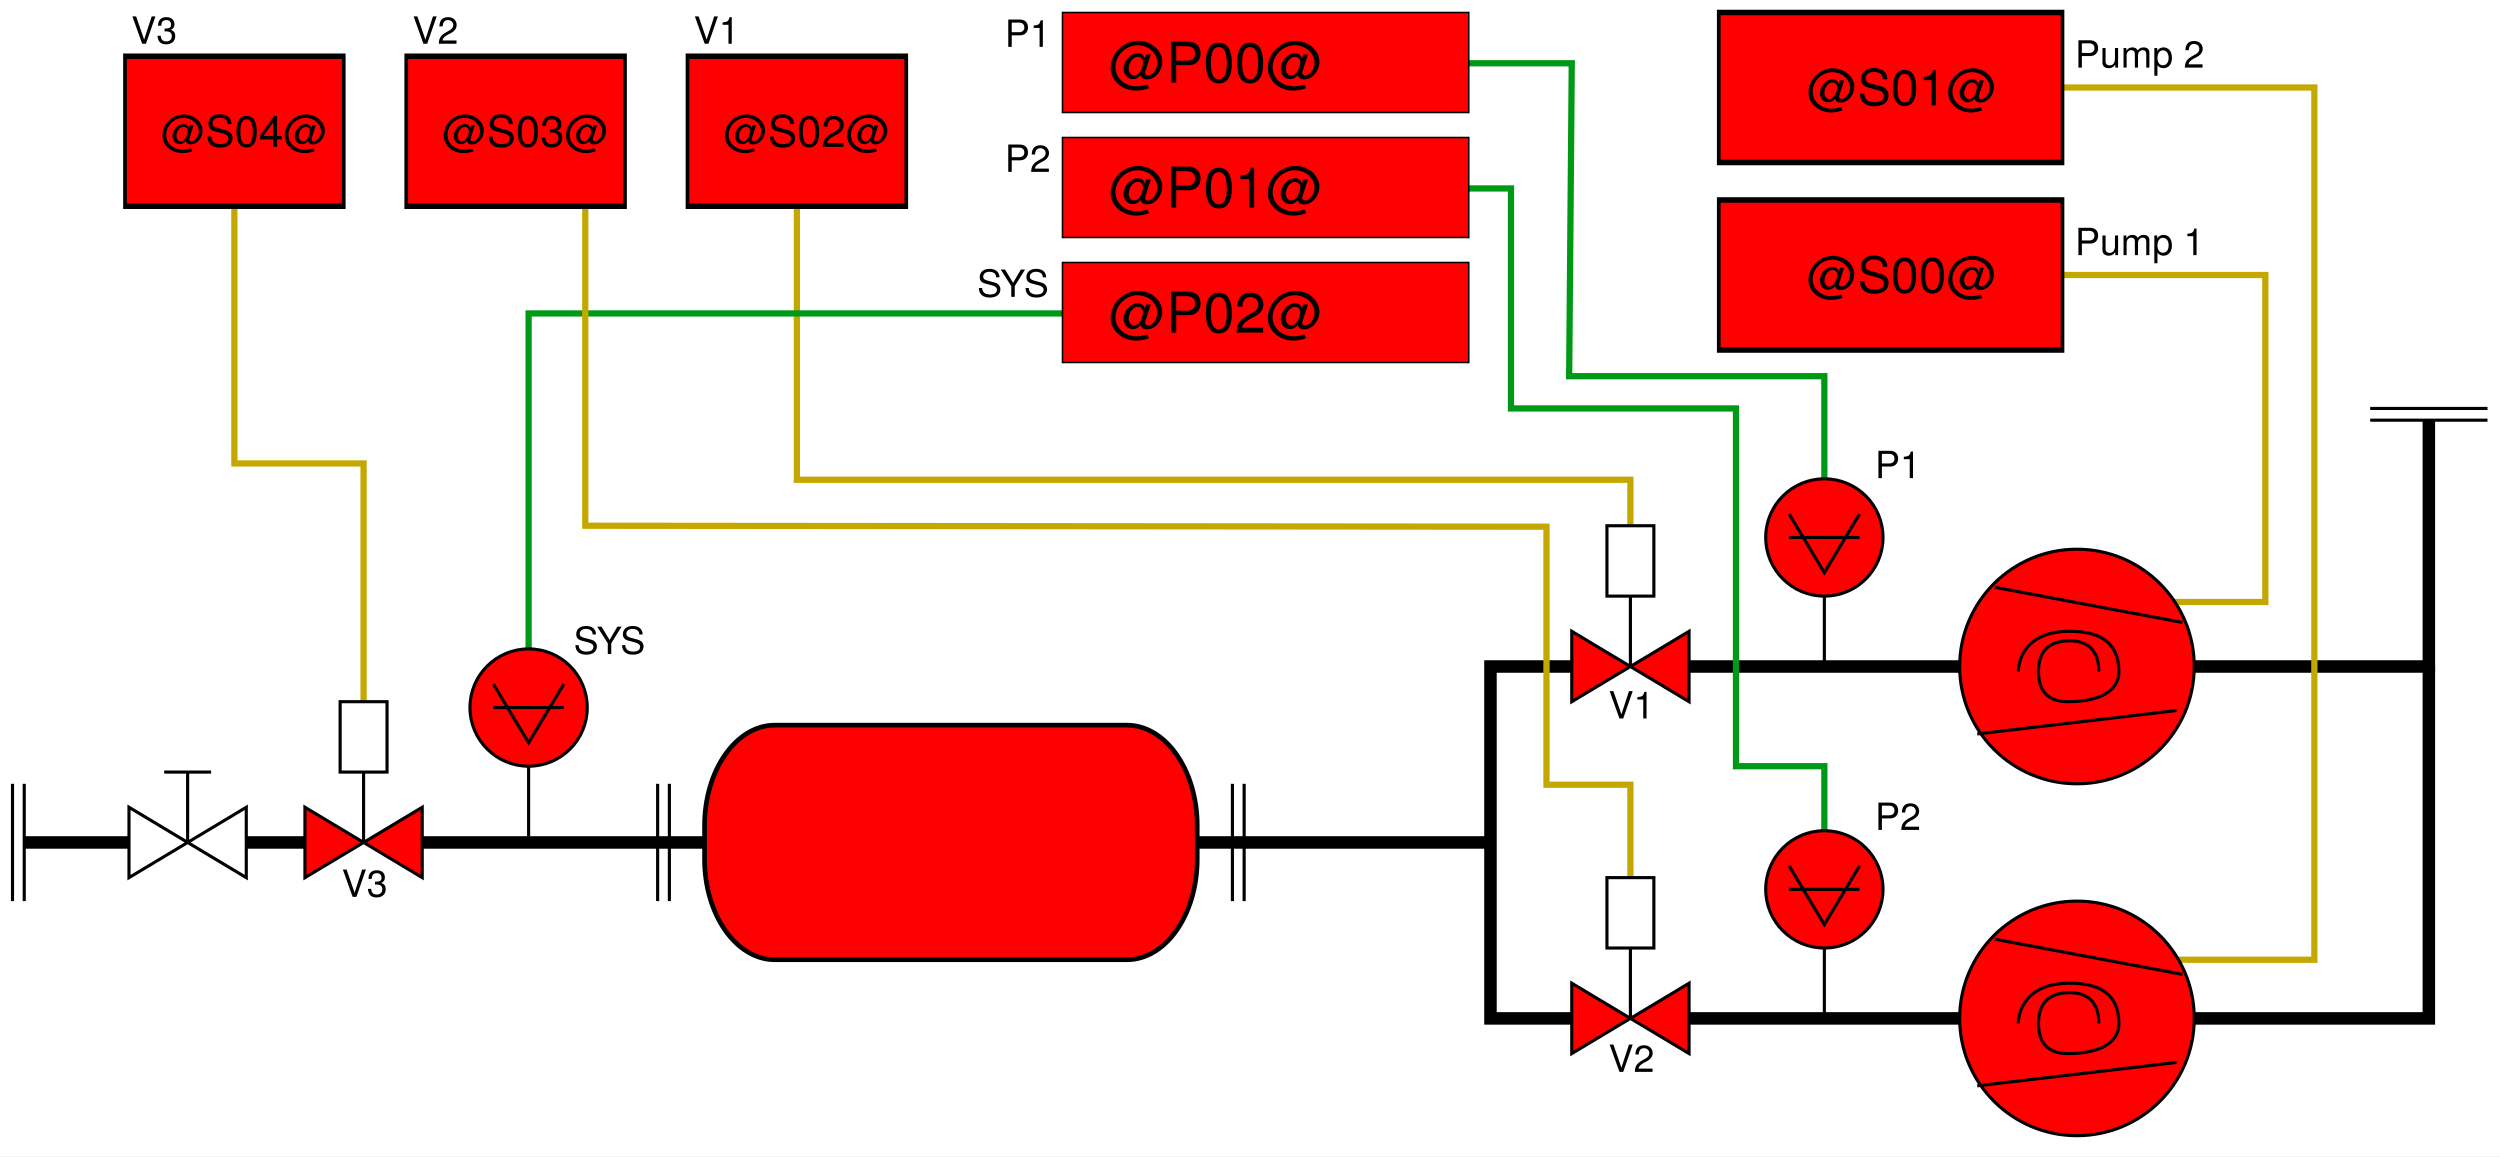
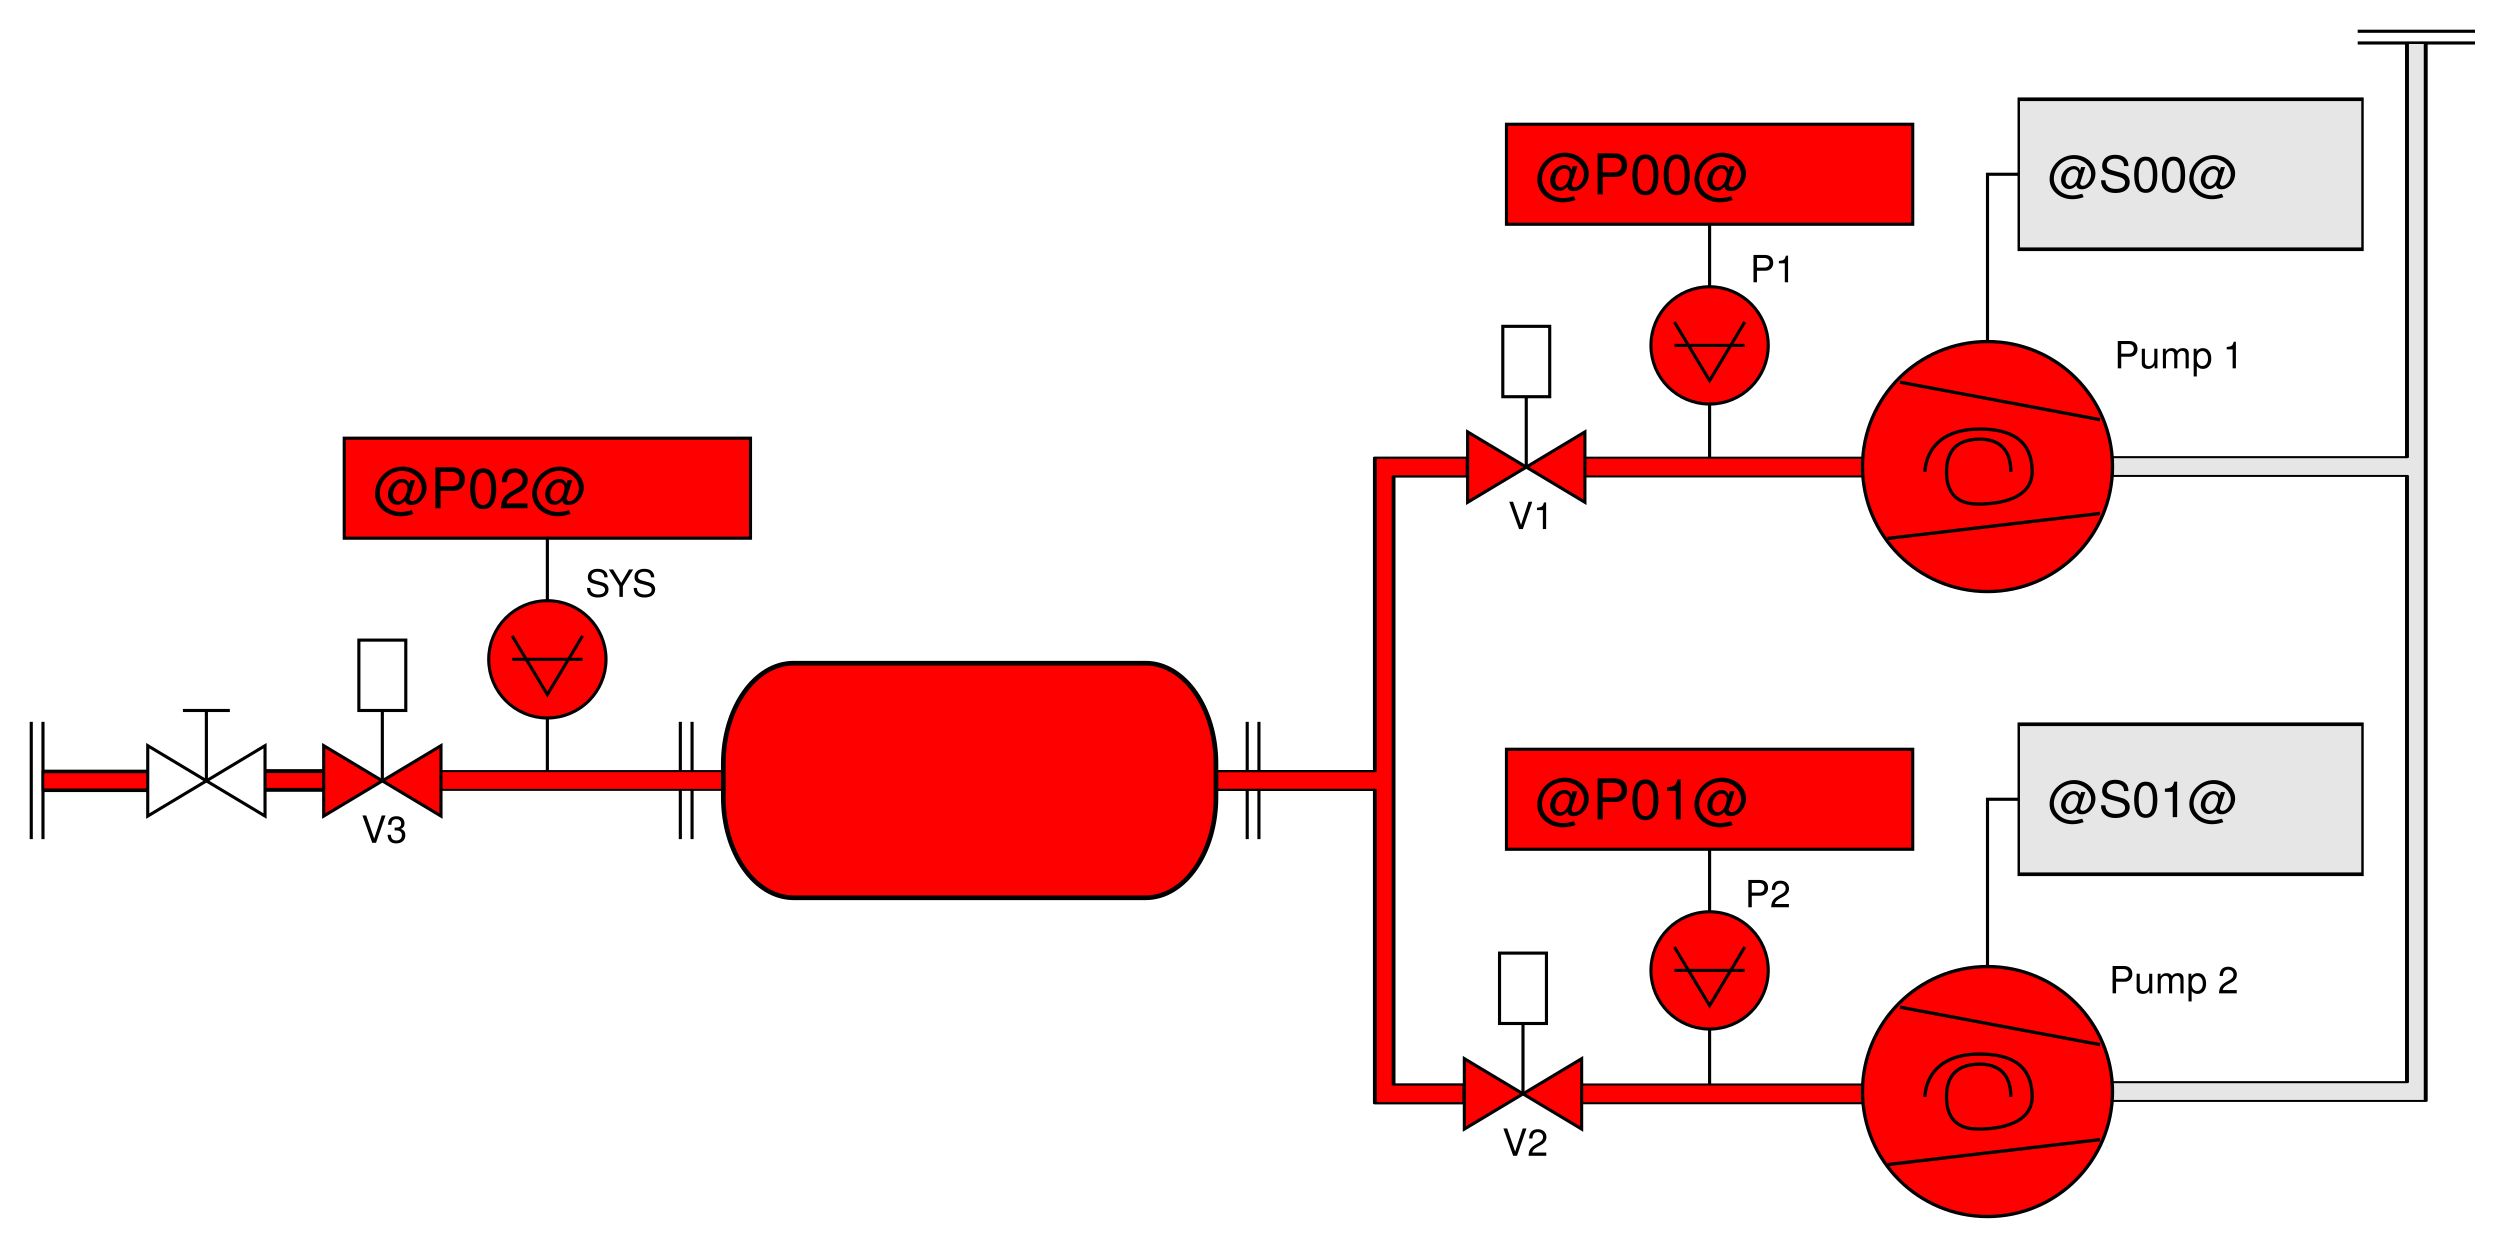
- <svg xmlns="http://www.w3.org/2000/svg" width="100%" height="100%" viewBox="0 0 800 370" version="1.1" xml:space="preserve" style="fill-rule:evenodd;clip-rule:evenodd;">
-   <rect id="Background" x="0" y="0" width="800" height="370" style="fill:white;" />
+ <svg xmlns="http://www.w3.org/2000/svg" width="100%" height="100%" viewBox="0 0 800 400" version="1.1" xml:space="preserve" style="fill-rule:evenodd;clip-rule:evenodd;">
+   <g id="Background" transform="matrix(1,0,0,1.08108,0,0)">
+     <rect x="0" y="0" width="800" height="370" style="fill:white;" />
+   </g>
  <g id="Bild">
-     <path d="M521.73,168.238L521.73,153.527L255,153.527L255,66" style="fill-opacity:0;fill-rule:nonzero;stroke:rgb(196,168,0);stroke-width:2px;" />
-     <path d="M116.346,224.541L116.346,148.303L75,148.303L75,66" style="fill-opacity:0;fill-rule:nonzero;stroke:rgb(196,168,0);stroke-width:2px;" />
-     <g>
-       <path d="M702.161,213.28L777.232,213.28L777.232,134.456" style="fill-opacity:0;fill-rule:nonzero;" />
-       <path d="M779.232,215.28L702.161,215.28L702.161,211.28L775.232,211.28L775.232,134.456L779.232,134.456L779.232,215.28Z" />
-     </g>
-     <g>
-       <path d="M702.161,325.887L777.232,325.887L777.232,213.28" style="fill-opacity:0;fill-rule:nonzero;" />
-       <path d="M779.232,327.887L702.161,327.887L702.161,323.887L775.232,323.887L775.232,213.28L779.232,213.28L779.232,327.887Z" />
-     </g>
-     <g>
-       <path d="M627.09,213.28L540.497,213.28" style="fill-opacity:0;fill-rule:nonzero;" />
-       <rect x="540.497" y="211.28" width="86.593" height="4" />
-     </g>
-     <g>
-       <path d="M627.09,325.887L540.497,325.887" style="fill-opacity:0;fill-rule:nonzero;" />
-       <rect x="540.497" y="323.887" width="86.593" height="4" />
-     </g>
-     <g>
-       <path d="M476.948,269.584L383.109,269.584" style="fill-opacity:0;fill-rule:nonzero;" />
-       <rect x="383.109" y="267.584" width="93.839" height="4" />
-     </g>
-     <g>
-       <path d="M503.375,213.28L476.948,213.28L476.948,325.887L503.635,325.887" style="fill-opacity:0;fill-rule:nonzero;" />
-       <path d="M503.375,215.28L478.948,215.28L478.948,323.887L503.635,323.887L503.635,327.887L474.948,327.887L474.948,211.28L503.375,211.28L503.375,215.28Z" />
-     </g>
-     <g>
+     <g transform="matrix(1,0,0,1,-34,-80.702)">
+       <path d="M630,229.999L540.497,229.999" style="fill-opacity:0;fill-rule:nonzero;" />
+       <rect x="540.497" y="227.999" width="89.503" height="4" />
+     </g>
+     <g transform="matrix(1,0,0,1,-34,19.298)">
+       <path d="M630,330L540.497,330" style="fill-opacity:0;fill-rule:nonzero;" />
+       <rect x="540.497" y="328" width="89.503" height="4" />
+     </g>
+     <g transform="matrix(1,0,0,1,6,-19.8308)">
+       <path d="M436.948,269.584L383.109,269.584" style="fill:rgb(80,217,38);fill-rule:nonzero;" />
+       <path d="M436.948,271.583L383.109,271.584L383.109,267.584L436.948,267.583L436.948,271.583Z" />
+     </g>
+     <g transform="matrix(1,0,0,1,-34,19.298)">
+       <path d="M503.635,130.172L477.208,130.172L476.948,330.739L502.591,330.739" style="fill-opacity:0;fill-rule:nonzero;" />
+       <path d="M503.635,132.172L479.205,132.172L478.951,328.739L502.591,328.739L502.591,332.739L474.945,332.739L475.211,128.172L503.635,128.172L503.635,132.172Z" />
+     </g>
+     <g transform="matrix(1,0,0,1,6,-19.8308)">
      <path d="M7.754,269.584L41.275,269.584" style="fill-opacity:0;fill-rule:nonzero;" />
      <rect x="7.754" y="267.584" width="33.521" height="4" />
    </g>
-     <g>
+     <g transform="matrix(1,0,0,1,6,-19.8313)">
      <path d="M135.114,269.584L225.46,269.584" style="fill-opacity:0;fill-rule:nonzero;" />
      <rect x="135.114" y="267.584" width="90.346" height="4" />
    </g>
-     <path d="M398.123,250.816L398.123,288.352" style="fill-opacity:0;fill-rule:nonzero;stroke:black;stroke-width:1px;" />
-     <path d="M394.37,250.816L394.37,288.352" style="fill-opacity:0;fill-rule:nonzero;stroke:black;stroke-width:1px;" />
-     <path d="M214.199,250.816L214.199,288.352" style="fill-opacity:0;fill-rule:nonzero;stroke:black;stroke-width:1px;" />
-     <path d="M210.445,250.816L210.445,288.352" style="fill-opacity:0;fill-rule:nonzero;stroke:black;stroke-width:1px;" />
-     <path d="M7.754,250.816L7.754,288.352" style="fill-opacity:0;fill-rule:nonzero;stroke:black;stroke-width:1px;" />
-     <path d="M4,250.816L4,288.352" style="fill-opacity:0;fill-rule:nonzero;stroke:black;stroke-width:1px;" />
-     <path d="M169.156,245.186L169.156,267.707" style="fill-opacity:0;fill-rule:nonzero;stroke:black;stroke-width:1px;" />
-     <path d="M758.464,130.702L796,130.702" style="fill-opacity:0;fill-rule:nonzero;stroke:black;stroke-width:1px;" />
-     <path d="M758.464,134.456L796,134.456" style="fill-opacity:0;fill-rule:nonzero;stroke:black;stroke-width:1px;" />
-     <g>
-       <g>
-         <path d="M41.275,280.844L41.275,258.323L78.81,280.844L78.81,258.323L41.275,280.844Z" style="fill:white;fill-rule:nonzero;" />
-         <path d="M41.275,280.844L41.275,258.323L78.81,280.844L78.81,258.323L41.275,280.844Z" style="fill-opacity:0;fill-rule:nonzero;stroke:black;stroke-width:1px;" />
-       </g>
-       <path d="M67.55,247.062L60.042,247.062L60.042,269.584L60.042,247.062L52.535,247.062L67.55,247.062Z" style="fill-opacity:0;fill-rule:nonzero;stroke:black;stroke-width:1px;" />
-     </g>
-     <g>
+     <g transform="matrix(1,0,0,1,4.739,-19.8308)">
+       <path d="M398.123,250.816L398.123,288.352" style="fill-opacity:0;fill-rule:nonzero;stroke:black;stroke-width:1px;" />
+     </g>
+     <g transform="matrix(1,0,0,1,4.739,-19.8308)">
+       <path d="M394.37,250.816L394.37,288.352" style="fill-opacity:0;fill-rule:nonzero;stroke:black;stroke-width:1px;" />
+     </g>
+     <g transform="matrix(1,0,0,1,7.261,-19.8308)">
+       <path d="M214.199,250.816L214.199,288.352" style="fill-opacity:0;fill-rule:nonzero;stroke:black;stroke-width:1px;" />
+     </g>
+     <g transform="matrix(1,0,0,1,7.261,-19.8308)">
+       <path d="M210.445,250.816L210.445,288.352" style="fill-opacity:0;fill-rule:nonzero;stroke:black;stroke-width:1px;" />
+     </g>
+     <g transform="matrix(1,0,0,1,6,-19.8308)">
+       <path d="M7.754,250.816L7.754,288.352" style="fill-opacity:0;fill-rule:nonzero;stroke:black;stroke-width:1px;" />
+     </g>
+     <g transform="matrix(1,0,0,1,6,-19.8308)">
+       <path d="M4,250.816L4,288.352" style="fill-opacity:0;fill-rule:nonzero;stroke:black;stroke-width:1px;" />
+     </g>
+     <g transform="matrix(1,0,0,1,6,-17.9538)">
+       <path d="M169.156,247.707L169.156,267.707" style="fill-opacity:0;fill-rule:nonzero;stroke:black;stroke-width:1px;" />
+     </g>
+     <g transform="matrix(1,0,0,1,6,-75.4897)">
+       <path d="M169.156,247.707L169.156,267.707" style="fill-opacity:0;fill-rule:nonzero;stroke:black;stroke-width:1px;" />
+     </g>
+     <g transform="matrix(1,0,0,1,-4,-120.702)">
+       <path d="M758.464,130.702L796,130.702" style="fill-opacity:0;fill-rule:nonzero;stroke:black;stroke-width:1px;" />
+     </g>
+     <g transform="matrix(1,0,0,1,-4,-120.702)">
+       <path d="M758.464,134.456L796,134.456" style="fill-opacity:0;fill-rule:nonzero;stroke:black;stroke-width:1px;" />
+     </g>
+     <g transform="matrix(1,0,0,1,6,-19.8308)">
      <path d="M78.81,269.584L97.578,269.584" style="fill-opacity:0;fill-rule:nonzero;" />
      <rect x="78.81" y="267.584" width="18.768" height="4" />
    </g>
-     <path d="M690.64,307.119L740.592,307.119L740.592,28L660,28" style="fill-opacity:0;fill-rule:nonzero;stroke:rgb(196,168,0);stroke-width:2px;" />
-     <path d="M675.625,192.636L724.902,192.636L724.902,88L660,88" style="fill-opacity:0;fill-rule:nonzero;stroke:rgb(196,168,0);stroke-width:2px;" />
-     <path d="M583.794,153.224L583.794,120.38L502.132,120.38L502.962,20.243L470,20.243" style="fill-opacity:0;fill-rule:nonzero;stroke:rgb(0,153,22);stroke-width:2px;" />
-     <path d="M583.794,265.83L583.794,245.186L555.512,245.186L555.512,130.702L483.506,130.702L483.506,60.303L470,60.303" style="fill-opacity:0;fill-rule:nonzero;stroke:rgb(0,153,22);stroke-width:2px;" />
-     <path d="M169.157,207.65L169.157,100.303L340,100.303" style="fill-opacity:0;fill-rule:nonzero;stroke:rgb(0,153,22);stroke-width:2px;" />
-     <path d="M521.73,280.844L521.73,251.119L494.874,251.119L494.874,168.541L187.287,168.238L187.287,66" style="fill-opacity:0;fill-rule:nonzero;stroke:rgb(196,168,0);stroke-width:2px;" />
-     <path d="M583.794,190.759L583.794,213.28" style="fill-opacity:0;fill-rule:nonzero;stroke:black;stroke-width:1px;" />
-     <path d="M583.794,303.366L583.794,325.887" style="fill-opacity:0;fill-rule:nonzero;stroke:black;stroke-width:1px;" />
-     <g id="Vessel">
-       <path id="VesselBG" d="M247.981,232.048L360.588,232.048C373.026,232.048 383.109,246.453 383.109,264.222L383.109,274.946C383.109,292.715 373.026,307.119 360.588,307.119L247.981,307.119C235.543,307.119 225.46,292.715 225.46,274.946L225.46,264.222C225.46,246.453 235.543,232.048 247.981,232.048Z" style="fill:rgb(255,0,0);fill-rule:nonzero;" />
-       <path id="_-Curve-" d="M247.981,232.048L360.588,232.048C373.026,232.048 383.109,246.453 383.109,264.222L383.109,274.946C383.109,292.715 373.026,307.119 360.588,307.119L247.981,307.119C235.543,307.119 225.46,292.715 225.46,274.946L225.46,264.222C225.46,246.453 235.543,232.048 247.981,232.048Z" style="fill-opacity:0;fill-rule:nonzero;stroke:black;stroke-width:1.5px;" />
-     </g>
-     <g id="Pump1">
-       <path id="Pump1BG" d="M664.626,250.816C643.895,250.816 627.09,234.011 627.09,213.28C627.09,192.55 643.895,175.745 664.626,175.745C685.356,175.745 702.161,192.55 702.161,213.28C702.161,234.011 685.356,250.816 664.626,250.816Z" style="fill:rgb(255,0,0);fill-rule:nonzero;" />
-       <path d="M664.626,250.816C643.895,250.816 627.09,234.011 627.09,213.28C627.09,192.55 643.895,175.745 664.626,175.745C685.356,175.745 702.161,192.55 702.161,213.28C702.161,234.011 685.356,250.816 664.626,250.816Z" style="fill-opacity:0;fill-rule:nonzero;stroke:black;stroke-width:1px;" />
-       <path d="M671.625,214.889C671.672,208.481 668.407,204.876 661.849,205.06C655.538,205.237 652.321,208.454 652.321,214.889C652.321,221.324 655.538,224.541 661.751,224.541C671.611,224.541 678.045,221.324 678.045,214.889C678.045,205.237 671.574,202.02 662.303,202.02C645.527,202.02 645.858,214.889 645.858,214.889" style="fill-opacity:0;fill-rule:nonzero;stroke:black;stroke-width:1px;" />
-       <path d="M632.72,234.863L696.531,227.356" style="fill-opacity:0;fill-rule:nonzero;stroke:black;stroke-width:1px;" />
-       <path d="M638.351,187.944L698.408,199.205" style="fill-opacity:0;fill-rule:nonzero;stroke:black;stroke-width:1px;" />
-     </g>
-     <g id="Pump2">
-       <path id="Pump2BG" d="M664.626,363.423C643.895,363.423 627.09,346.617 627.09,325.887C627.09,305.157 643.895,288.351 664.626,288.351C685.356,288.351 702.161,305.157 702.161,325.887C702.161,346.617 685.356,363.423 664.626,363.423Z" style="fill:rgb(255,0,0);fill-rule:nonzero;" />
-       <path d="M664.626,363.423C643.895,363.423 627.09,346.617 627.09,325.887C627.09,305.157 643.895,288.351 664.626,288.351C685.356,288.351 702.161,305.157 702.161,325.887C702.161,346.617 685.356,363.423 664.626,363.423Z" style="fill-opacity:0;fill-rule:nonzero;stroke:black;stroke-width:1px;" />
-       <path d="M671.625,327.496C671.672,321.088 668.407,317.483 661.849,317.667C655.538,317.844 652.321,321.061 652.321,327.496C652.321,333.93 655.538,337.148 661.751,337.148C671.611,337.148 678.045,333.93 678.045,327.496C678.045,317.844 671.574,314.626 662.303,314.626C645.527,314.626 645.858,327.496 645.858,327.496" style="fill-opacity:0;fill-rule:nonzero;stroke:black;stroke-width:1px;" />
-       <path d="M632.72,347.47L696.531,339.963" style="fill-opacity:0;fill-rule:nonzero;stroke:black;stroke-width:1px;" />
-       <path d="M638.351,300.551L698.408,311.811" style="fill-opacity:0;fill-rule:nonzero;stroke:black;stroke-width:1px;" />
-     </g>
-     <g id="P01BOX">
+     <g transform="matrix(1,0,0,1,-36.722,-63.9825)">
+       <path d="M583.793,193.28L583.793,213.28" style="fill-opacity:0;fill-rule:nonzero;stroke:black;stroke-width:1px;" />
+     </g>
+     <g transform="matrix(1,0,0,1,-36.722,-121.519)">
+       <path d="M583.793,193.28L583.793,213.28" style="fill-opacity:0;fill-rule:nonzero;stroke:black;stroke-width:1px;" />
+     </g>
+     <g transform="matrix(1,0,0,1,52.2065,-103.982)">
+       <path d="M593.794,159.743L583.793,159.743L583.793,213.28" style="fill-opacity:0;fill-rule:nonzero;stroke:black;stroke-width:1px;" />
+     </g>
+     <g transform="matrix(1,0,0,1,-36.7225,22.728)">
+       <path d="M583.794,306.57L583.794,326.57" style="fill-opacity:0;fill-rule:nonzero;stroke:black;stroke-width:1px;" />
+     </g>
+     <g transform="matrix(1,0,0,1,-36.7225,-34.808)">
+       <path d="M583.794,306.57L583.794,326.57" style="fill-opacity:0;fill-rule:nonzero;stroke:black;stroke-width:1px;" />
+     </g>
+     <g transform="matrix(1,0,0,1,52.206,-17.272)">
+       <path d="M593.794,273.034L583.794,273.034L583.794,326.57" style="fill-opacity:0;fill-rule:nonzero;stroke:black;stroke-width:1px;" />
+     </g>
+     <g id="P01BOX" transform="matrix(1,0,0,1,142.071,35.7615)">
      <rect id="P00BG" x="340" y="4" width="130" height="32" style="fill:rgb(255,0,0);fill-rule:nonzero;" />
-       <rect x="340" y="4" width="130" height="32" style="fill-opacity:0;fill-rule:nonzero;stroke:black;stroke-width:0.5px;" />
-     </g>
-     <g id="P01BOX1">
+       <rect x="340" y="4" width="130" height="32" style="fill-opacity:0;fill-rule:nonzero;stroke:black;stroke-width:1px;" />
+     </g>
+     <g id="P01BOX1" transform="matrix(1,0,0,1,142.071,195.762)">
      <rect id="P01BG" x="340" y="44" width="130" height="32" style="fill:rgb(255,0,0);fill-rule:nonzero;" />
-       <rect x="340" y="44" width="130" height="32" style="fill-opacity:0;fill-rule:nonzero;stroke:black;stroke-width:0.5px;" />
-     </g>
-     <g id="P02BOX">
+       <rect x="340" y="44" width="130" height="32" style="fill-opacity:0;fill-rule:nonzero;stroke:black;stroke-width:1px;" />
+     </g>
+     <g id="P02BOX" transform="matrix(1,0,0,1,-229.844,56.2173)">
      <rect id="P02BG" x="340" y="84" width="130" height="32" style="fill:rgb(255,0,0);fill-rule:nonzero;" />
-       <rect x="340" y="84" width="130" height="32" style="fill-opacity:0;fill-rule:nonzero;stroke:black;stroke-width:0.5px;" />
-     </g>
-     <g id="S00BOX" transform="matrix(1,0,0,1.5,0,-2)">
-       <rect id="S00BG" x="550" y="44" width="110" height="32" style="fill:rgb(255,0,0);fill-rule:nonzero;" />
-       <rect x="550" y="44" width="110" height="32" style="fill-opacity:0;fill-rule:nonzero;stroke:black;stroke-width:1.18px;" />
-     </g>
-     <g id="S01BOX" transform="matrix(1,0,0,1.5,0,-2)">
-       <rect id="S01BG" x="550" y="4" width="110" height="32" style="fill:rgb(255,0,0);fill-rule:nonzero;" />
-       <rect x="550" y="4" width="110" height="32" style="fill-opacity:0;fill-rule:nonzero;stroke:black;stroke-width:1.18px;" />
-     </g>
-     <g id="S02BOX" transform="matrix(1,0,0,1.5,0,-24)">
-       <rect id="S02BG" x="220" y="28" width="70" height="32" style="fill:rgb(255,0,0);fill-rule:nonzero;" />
-       <rect x="220" y="28" width="70" height="32" style="fill-opacity:0;fill-rule:nonzero;stroke:black;stroke-width:1.18px;" />
-     </g>
-     <g id="S03BOX" transform="matrix(1,0,0,1.5,0,-24)">
-       <rect id="S03BG" x="130" y="28" width="70" height="32" style="fill:rgb(255,0,0);fill-rule:nonzero;" />
-       <rect x="130" y="28" width="70" height="32" style="fill-opacity:0;fill-rule:nonzero;stroke:black;stroke-width:1.18px;" />
-     </g>
-     <g id="S04BOX" transform="matrix(1,0,0,1.5,0,-24)">
-       <rect id="S04BG" x="40" y="28" width="70" height="32" style="fill:rgb(255,0,0);fill-rule:nonzero;" />
-       <rect x="40" y="28" width="70" height="32" style="fill-opacity:0;fill-rule:nonzero;stroke:black;stroke-width:1.18px;" />
-     </g>
-     <g id="P1Gauge">
+       <rect x="340" y="84" width="130" height="32" style="fill-opacity:0;fill-rule:nonzero;stroke:black;stroke-width:1px;" />
+     </g>
+     <g id="S00BOX" transform="matrix(1,0,0,1.5,18.8726,24.7004)">
+       <g id="S00BG" transform="matrix(1,0,0,1,77.1274,-39.2926)">
+         <rect x="550" y="44" width="110" height="32" style="fill:rgb(230,230,230);fill-rule:nonzero;" />
+       </g>
+       <g transform="matrix(1,0,0,1,77.1274,-39.2926)">
+         <rect x="550" y="44" width="110" height="32" style="fill-opacity:0;fill-rule:nonzero;stroke:black;stroke-width:0.78px;" />
+       </g>
+     </g>
+     <g id="S01BOX" transform="matrix(1,0,0,1.5,96,225.762)">
+       <rect id="S01BG" x="550" y="4" width="110" height="32" style="fill:rgb(230,230,230);fill-rule:nonzero;" />
+       <rect x="550" y="4" width="110" height="32" style="fill-opacity:0;fill-rule:nonzero;stroke:black;stroke-width:0.78px;" />
+     </g>
+     <g id="P1Gauge" transform="matrix(1,0,0,1,-36.7225,-61.4615)">
      <path id="P1GaugeBG" d="M583.794,190.759C573.429,190.759 565.026,182.356 565.026,171.991C565.026,161.626 573.429,153.223 583.794,153.223C594.159,153.223 602.561,161.626 602.561,171.991C602.561,182.356 594.159,190.759 583.794,190.759Z" style="fill:rgb(255,0,0);fill-rule:nonzero;" />
      <path d="M583.794,190.759C573.429,190.759 565.026,182.356 565.026,171.991C565.026,161.626 573.429,153.223 583.794,153.223C594.159,153.223 602.561,161.626 602.561,171.991C602.561,182.356 594.159,190.759 583.794,190.759Z" style="fill:none;stroke:black;stroke-width:1px;" />
      <path d="M572.533,171.991L595.054,171.991" style="fill-opacity:0;fill-rule:nonzero;stroke:black;stroke-width:1px;" />
      <path d="M572.533,164.484L583.794,183.252L595.054,164.484" style="fill-opacity:0;fill-rule:nonzero;stroke:black;stroke-width:1px;" />
    </g>
-     <g id="P2Gauge">
+     <g id="P2Gauge" transform="matrix(1,0,0,1,-36.7225,25.932)">
      <path id="P2GaugeBG" d="M583.794,303.366C573.429,303.366 565.026,294.963 565.026,284.598C565.026,274.233 573.429,265.83 583.794,265.83C594.159,265.83 602.561,274.233 602.561,284.598C602.561,294.963 594.159,303.366 583.794,303.366Z" style="fill:rgb(255,0,0);fill-rule:nonzero;" />
      <path d="M583.794,303.366C573.429,303.366 565.026,294.963 565.026,284.598C565.026,274.233 573.429,265.83 583.794,265.83C594.159,265.83 602.561,274.233 602.561,284.598C602.561,294.963 594.159,303.366 583.794,303.366Z" style="fill:none;stroke:black;stroke-width:1px;" />
      <path d="M572.533,284.598L595.054,284.598" style="fill-opacity:0;fill-rule:nonzero;stroke:black;stroke-width:1px;" />
      <path d="M572.533,277.091L583.794,295.859L595.054,277.091" style="fill-opacity:0;fill-rule:nonzero;stroke:black;stroke-width:1px;" />
    </g>
-     <g id="SYSGauge">
+     <g id="SYSGauge" transform="matrix(1,0,0,1,5.9995,-15.4327)">
      <path id="SYSGaugeBG" d="M169.156,245.186C158.791,245.186 150.389,236.783 150.389,226.418C150.389,216.053 158.791,207.65 169.156,207.65C179.522,207.65 187.924,216.053 187.924,226.418C187.924,236.783 179.522,245.186 169.156,245.186Z" style="fill:rgb(255,0,0);fill-rule:nonzero;" />
      <path d="M169.156,245.186C158.791,245.186 150.389,236.783 150.389,226.418C150.389,216.053 158.791,207.65 169.156,207.65C179.522,207.65 187.924,216.053 187.924,226.418C187.924,236.783 179.522,245.186 169.156,245.186Z" style="fill:none;stroke:black;stroke-width:1px;" />
      <path d="M157.896,226.418L180.417,226.418" style="fill-opacity:0;fill-rule:nonzero;stroke:black;stroke-width:1px;" />
      <path d="M157.896,218.911L169.156,237.679L180.417,218.911" style="fill-opacity:0;fill-rule:nonzero;stroke:black;stroke-width:1px;" />
    </g>
-     <g id="Valve1">
+     <g transform="matrix(1,0,0,1,482.601,169.298)">
+       <g>
+         <text x="0px" y="0px" style="font-family:'HelveticaNeue', 'Helvetica Neue';font-size:12px;">V1</text>
+       </g>
+     </g>
+     <g transform="matrix(1,0,0,1,480.728,369.866)">
+       <g>
+         <text x="0px" y="0px" style="font-family:'HelveticaNeue', 'Helvetica Neue';font-size:12px;">V2</text>
+       </g>
+     </g>
+     <g transform="matrix(1,0,0,1,115.62,269.705)">
+       <g>
+         <text x="0px" y="0px" style="font-family:'HelveticaNeue', 'Helvetica Neue';font-size:12px;">V3</text>
+       </g>
+     </g>
+     <g transform="matrix(1,0,0,1,560.023,90.3295)">
+       <g>
+         <text x="0px" y="0px" style="font-family:'HelveticaNeue', 'Helvetica Neue';font-size:12px;">P1</text>
+       </g>
+     </g>
+     <g transform="matrix(1,0,0,1,558.367,290.33)">
+       <g>
+         <text x="0px" y="0px" style="font-family:'HelveticaNeue', 'Helvetica Neue';font-size:12px;">P2</text>
+       </g>
+     </g>
+     <g transform="matrix(1,0,0,1,187.272,190.989)">
+       <g>
+         <text x="0px" y="0px" style="font-family:'HelveticaNeue', 'Helvetica Neue';font-size:12px;">SYS</text>
+       </g>
+     </g>
+     <g transform="matrix(1,0,0,1,676.592,117.866)">
+       <text x="0px" y="0px" style="font-family:'HelveticaNeue', 'Helvetica Neue';font-size:12px;">Pump 1</text>
+     </g>
+     <g transform="matrix(1,0,0,1,674.936,317.866)">
+       <text x="0px" y="0px" style="font-family:'HelveticaNeue', 'Helvetica Neue';font-size:12px;">Pump 2</text>
+     </g>
+     <g id="P1Curve" transform="matrix(1.12575,0,0,0.582913,-68.4425,62.3018)">
+       <rect x="507.17" y="144.391" width="88.83" height="10.293" style="fill:rgb(255,0,0);stroke:black;stroke-width:1.12px;stroke-linecap:round;stroke-linejoin:round;stroke-miterlimit:1.5;" />
+     </g>
+     <g id="ExhaustCurve" transform="matrix(1.12575,0,0,0.582913,102.286,262.13)">
+       <path d="M507.17,144.391L593.335,144.391L593.335,-188.42L507.17,-188.42L507.17,-198.714L593.335,-198.714L593.335,-426.094L598.665,-426.094L598.665,154.685L507.17,154.685L507.17,144.391Z" style="fill:rgb(230,230,230);stroke:black;stroke-width:1.12px;stroke-linecap:round;stroke-linejoin:round;stroke-miterlimit:1.5;" />
+     </g>
+     <g id="SYSCurve2" transform="matrix(1.12575,0,0,0.582913,-434.659,162.586)">
+       <rect x="507.17" y="144.391" width="88.83" height="10.293" style="fill:rgb(255,0,0);stroke:black;stroke-width:1.12px;stroke-linecap:round;stroke-linejoin:round;stroke-miterlimit:1.5;" />
+     </g>
+     <g id="SYSCurve3" transform="matrix(0.288724,0,0,0.582913,-64.4626,162.585)">
+       <rect x="507.17" y="144.391" width="88.83" height="10.293" style="fill:rgb(255,0,0);stroke:black;stroke-width:2.17px;stroke-linecap:round;stroke-linejoin:round;stroke-miterlimit:1.5;" />
+     </g>
+     <g id="SYSCurve4" transform="matrix(0.413131,0,0,0.582913,-195.774,162.709)">
+       <rect x="507.17" y="144.391" width="88.83" height="10.293" style="fill:rgb(255,0,0);stroke:black;stroke-width:1.98px;stroke-linecap:round;stroke-linejoin:round;stroke-miterlimit:1.5;" />
+     </g>
+     <g id="P2Curve" transform="matrix(1.12575,0,0,0.582913,-69.6975,262.869)">
+       <rect x="507.17" y="144.391" width="88.83" height="10.293" style="fill:rgb(255,0,0);stroke:black;stroke-width:1.12px;stroke-linecap:round;stroke-linejoin:round;stroke-miterlimit:1.5;" />
+     </g>
+     <g id="SYSCurve1" transform="matrix(1.16081,0,0,0.690911,-168.798,111.395)">
+       <path d="M524.417,204.596L475.43,204.596L475.43,195.912L524.417,195.912L524.417,50.765L549.992,50.765L549.992,59.449L529.586,59.449L529.586,341.059L549.092,341.059L549.092,349.743L524.417,349.743L524.417,204.596Z" style="fill:rgb(255,0,0);stroke:black;stroke-width:1.05px;stroke-linecap:round;stroke-linejoin:round;stroke-miterlimit:1.5;" />
+     </g>
+     <g id="Valve1" transform="matrix(1,0,0,1,-33.327,-63.811)">
      <path id="Valve1BG" d="M502.962,224.541L502.962,202.02L540.497,224.541L540.497,202.02L502.962,224.541Z" style="fill:rgb(255,0,0);fill-rule:nonzero;" />
      <path d="M502.962,224.541L502.962,202.02L540.497,224.541L540.497,202.02L502.962,224.541Z" style="fill:none;stroke:black;stroke-width:1px;" />
      <path d="M529.237,190.759L521.73,190.759L521.73,213.28L521.73,190.759L514.223,190.759L514.223,168.238L529.237,168.238L529.237,190.759Z" style="fill-opacity:0;fill-rule:nonzero;stroke:black;stroke-width:1px;" />
    </g>
-     <g id="Valve2">
+     <g id="Pump1" transform="matrix(1.06566,0,0,1.06566,-72.2634,-77.986)">
+       <path id="Pump1BG" d="M664.626,250.816C643.895,250.816 627.09,234.011 627.09,213.28C627.09,192.55 643.895,175.745 664.626,175.745C685.356,175.745 702.161,192.55 702.161,213.28C702.161,234.011 685.356,250.816 664.626,250.816Z" style="fill:rgb(255,0,0);fill-rule:nonzero;" />
+       <path d="M664.626,250.816C643.895,250.816 627.09,234.011 627.09,213.28C627.09,192.55 643.895,175.745 664.626,175.745C685.356,175.745 702.161,192.55 702.161,213.28C702.161,234.011 685.356,250.816 664.626,250.816Z" style="fill-opacity:0;fill-rule:nonzero;stroke:black;stroke-width:1px;" />
+       <path d="M671.625,214.889C671.672,208.481 668.407,204.876 661.849,205.06C655.538,205.237 652.321,208.454 652.321,214.889C652.321,221.324 655.538,224.541 661.751,224.541C671.611,224.541 678.045,221.324 678.045,214.889C678.045,205.237 671.574,202.02 662.303,202.02C645.527,202.02 645.858,214.889 645.858,214.889" style="fill-opacity:0;fill-rule:nonzero;stroke:black;stroke-width:1px;" />
+       <g transform="matrix(1,0,0,1,1.877,0)">
+         <path d="M632.72,234.863L696.531,227.356" style="fill-opacity:0;fill-rule:nonzero;stroke:black;stroke-width:1px;" />
+       </g>
+       <path d="M638.351,187.944L698.408,199.205" style="fill-opacity:0;fill-rule:nonzero;stroke:black;stroke-width:1px;" />
+     </g>
+     <g id="Pump2" transform="matrix(1.06564,0,0,1.06564,-72.2545,2.01859)">
+       <path id="Pump2BG" d="M664.626,363.423C643.895,363.423 627.09,346.617 627.09,325.887C627.09,305.157 643.895,288.351 664.626,288.351C685.356,288.351 702.161,305.157 702.161,325.887C702.161,346.617 685.356,363.423 664.626,363.423Z" style="fill:rgb(255,0,0);fill-rule:nonzero;" />
+       <path d="M664.626,363.423C643.895,363.423 627.09,346.617 627.09,325.887C627.09,305.157 643.895,288.351 664.626,288.351C685.356,288.351 702.161,305.157 702.161,325.887C702.161,346.617 685.356,363.423 664.626,363.423Z" style="fill-opacity:0;fill-rule:nonzero;stroke:black;stroke-width:1px;" />
+       <path d="M671.625,327.496C671.672,321.088 668.407,317.483 661.849,317.667C655.538,317.844 652.321,321.061 652.321,327.496C652.321,333.93 655.538,337.148 661.751,337.148C671.611,337.148 678.045,333.93 678.045,327.496C678.045,317.844 671.574,314.626 662.303,314.626C645.527,314.626 645.858,327.496 645.858,327.496" style="fill-opacity:0;fill-rule:nonzero;stroke:black;stroke-width:1px;" />
+       <g transform="matrix(1,0,0,1,1.877,0.347854)">
+         <path d="M632.72,347.47L696.531,339.963" style="fill-opacity:0;fill-rule:nonzero;stroke:black;stroke-width:1px;" />
+       </g>
+       <g transform="matrix(1,0,0,1,0,-0.00416235)">
+         <path d="M638.351,300.551L698.408,311.811" style="fill-opacity:0;fill-rule:nonzero;stroke:black;stroke-width:1px;" />
+       </g>
+     </g>
+     <g id="Valve2" transform="matrix(1,0,0,1,-34.3715,24.15)">
      <path id="Valve2BG" d="M502.962,337.148L502.962,314.626L540.497,337.148L540.497,314.626L502.962,337.148Z" style="fill:rgb(255,0,0);fill-rule:nonzero;" />
      <path d="M502.962,337.148L502.962,314.626L540.497,337.148L540.497,314.626L502.962,337.148Z" style="fill:none;stroke:black;stroke-width:1px;" />
      <path d="M529.237,303.366L521.73,303.366L521.73,325.887L521.73,303.366L514.223,303.366L514.223,280.844L529.237,280.844L529.237,303.366Z" style="fill-opacity:0;fill-rule:nonzero;stroke:black;stroke-width:1px;" />
    </g>
-     <g id="Valve3">
+     <g id="Vessel" transform="matrix(1,0,0,1,6,-19.8308)">
+       <path id="VesselBG" d="M247.981,232.048L360.588,232.048C373.026,232.048 383.109,246.453 383.109,264.222L383.109,274.946C383.109,292.715 373.026,307.119 360.588,307.119L247.981,307.119C235.543,307.119 225.46,292.715 225.46,274.946L225.46,264.222C225.46,246.453 235.543,232.048 247.981,232.048Z" style="fill:rgb(255,0,0);fill-rule:nonzero;" />
+       <path id="_-Curve-" d="M247.981,232.048L360.588,232.048C373.026,232.048 383.109,246.453 383.109,264.222L383.109,274.946C383.109,292.715 373.026,307.119 360.588,307.119L247.981,307.119C235.543,307.119 225.46,292.715 225.46,274.946L225.46,264.222C225.46,246.453 235.543,232.048 247.981,232.048Z" style="fill-opacity:0;fill-rule:nonzero;stroke:black;stroke-width:1.5px;" />
+     </g>
+     <g id="Valve3" transform="matrix(1,0,0,1,6,-19.7073)">
      <path id="Valve3BG" d="M97.578,280.844L97.578,258.323L135.114,280.844L135.114,258.323L97.578,280.844Z" style="fill:rgb(255,0,0);fill-rule:nonzero;" />
      <path d="M97.578,280.844L97.578,258.323L135.114,280.844L135.114,258.323L97.578,280.844Z" style="fill:none;stroke:black;stroke-width:1px;" />
      <path d="M123.853,247.062L116.346,247.062L116.346,269.584L116.346,247.062L108.839,247.062L108.839,224.541L123.853,224.541L123.853,247.062Z" style="fill-opacity:0;fill-rule:nonzero;stroke:black;stroke-width:1px;" />
    </g>
-     <g transform="matrix(1,0,0,1,514.728,229.918)">
-       <g>
-         <text x="0px" y="0px" style="font-family:'HelveticaNeue', 'Helvetica Neue';font-size:12px;">V1</text>
-       </g>
-     </g>
-     <g transform="matrix(1,0,0,1,514.728,343)">
-       <g>
-         <text x="0px" y="0px" style="font-family:'HelveticaNeue', 'Helvetica Neue';font-size:12px;">V2</text>
-       </g>
-     </g>
-     <g transform="matrix(1,0,0,1,109.344,287)">
-       <g>
-         <text x="0px" y="0px" style="font-family:'HelveticaNeue', 'Helvetica Neue';font-size:12px;">V3</text>
-       </g>
-     </g>
-     <g transform="matrix(1,0,0,1,600,153)">
-       <g>
-         <text x="0px" y="0px" style="font-family:'HelveticaNeue', 'Helvetica Neue';font-size:12px;">P1</text>
-       </g>
-     </g>
-     <g transform="matrix(1,0,0,1,600,265.584)">
-       <g>
-         <text x="0px" y="0px" style="font-family:'HelveticaNeue', 'Helvetica Neue';font-size:12px;">P2</text>
-       </g>
-     </g>
-     <g transform="matrix(1,0,0,1,183.552,209.28)">
-       <g>
-         <text x="0px" y="0px" style="font-family:'HelveticaNeue', 'Helvetica Neue';font-size:12px;">SYS</text>
-       </g>
-     </g>
-     <g transform="matrix(1,0,0,1,664,81.636)">
-       <g>
-         <text x="0px" y="0px" style="font-family:'HelveticaNeue', 'Helvetica Neue';font-size:12px;">Pump 1</text>
-       </g>
-     </g>
-     <g transform="matrix(1,0,0,1,664,21.636)">
-       <g>
-         <text x="0px" y="0px" style="font-family:'HelveticaNeue', 'Helvetica Neue';font-size:12px;">Pump 2</text>
-       </g>
-     </g>
-     <g transform="matrix(1,0,0,1,321.552,15)">
-       <g>
-         <text x="0px" y="0px" style="font-family:'HelveticaNeue', 'Helvetica Neue';font-size:12px;">P1</text>
-       </g>
-     </g>
-     <g transform="matrix(1,0,0,1,321.552,55)">
-       <g>
-         <text x="0px" y="0px" style="font-family:'HelveticaNeue', 'Helvetica Neue';font-size:12px;">P2</text>
-       </g>
-     </g>
-     <g transform="matrix(1,0,0,1,312.672,95)">
-       <g>
-         <text x="0px" y="0px" style="font-family:'HelveticaNeue', 'Helvetica Neue';font-size:12px;">SYS</text>
-       </g>
-     </g>
-     <g transform="matrix(1,0,0,1,41.998,14)">
-       <g>
-         <text x="0px" y="0px" style="font-family:'HelveticaNeue', 'Helvetica Neue';font-size:12px;">V3</text>
-       </g>
-     </g>
-     <g transform="matrix(1,0,0,1,131.998,14)">
-       <g>
-         <text x="0px" y="0px" style="font-family:'HelveticaNeue', 'Helvetica Neue';font-size:12px;">V2</text>
-       </g>
-     </g>
-     <g transform="matrix(1,0,0,1,221.998,14)">
-       <g>
-         <text x="0px" y="0px" style="font-family:'HelveticaNeue', 'Helvetica Neue';font-size:12px;">V1</text>
-       </g>
+     <g transform="matrix(1,0,0,1,6,-19.7073)">
+       <g>
+         <path d="M41.275,280.844L41.275,258.323L78.81,280.844L78.81,258.323L41.275,280.844Z" style="fill:white;fill-rule:nonzero;" />
+         <path d="M41.275,280.844L41.275,258.323L78.81,280.844L78.81,258.323L41.275,280.844Z" style="fill-opacity:0;fill-rule:nonzero;stroke:black;stroke-width:1px;" />
+       </g>
+       <path d="M67.55,247.062L60.042,247.062L60.042,269.584L60.042,247.062L52.535,247.062L67.55,247.062Z" style="fill-opacity:0;fill-rule:nonzero;stroke:black;stroke-width:1px;" />
    </g>
  </g>
  <g id="Text">
-     <g transform="matrix(1,0,0,1,51.515,47.005)">
-       <text x="0px" y="0px" style="font-family:'HelveticaNeue', 'Helvetica Neue';font-size:14px;">@S04@</text>
-     </g>
-     <g transform="matrix(1,0,0,1,141.515,47.005)">
-       <text x="0px" y="0px" style="font-family:'HelveticaNeue', 'Helvetica Neue';font-size:14px;">@S03@</text>
-     </g>
-     <g transform="matrix(1,0,0,1,231.515,47.005)">
-       <text x="0px" y="0px" style="font-family:'HelveticaNeue', 'Helvetica Neue';font-size:14px;">@S02@</text>
-     </g>
-     <g transform="matrix(1,0,0,1,581.52,33.72)">
+     <g transform="matrix(1,0,0,1,658.688,261.482)">
      <text x="-3.36px" y="0px" style="font-family:'HelveticaNeue', 'Helvetica Neue';font-size:16px;">@S01@</text>
    </g>
-     <g transform="matrix(1,0,0,1,578.16,93.72)">
+     <g transform="matrix(1,0,0,1,655.328,61.4815)">
      <text x="0px" y="0px" style="font-family:'HelveticaNeue', 'Helvetica Neue';font-size:16px;">@S00@</text>
    </g>
-     <g transform="matrix(1,0,0,1,354.805,26.435)">
+     <g transform="matrix(1,0,0,1,491.315,62.1965)">
      <text x="0px" y="0px" style="font-family:'HelveticaNeue', 'Helvetica Neue';font-size:18px;">@P00@</text>
    </g>
-     <g transform="matrix(1,0,0,1,354.805,66.435)">
+     <g transform="matrix(1,0,0,1,491.315,262.197)">
      <text x="0px" y="0px" style="font-family:'HelveticaNeue', 'Helvetica Neue';font-size:18px;">@P01@</text>
    </g>
-     <g transform="matrix(1,0,0,1,354.805,106.435)">
+     <g transform="matrix(1,0,0,1,119.4,162.652)">
      <text x="0px" y="0px" style="font-family:'HelveticaNeue', 'Helvetica Neue';font-size:18px;">@P02@</text>
    </g>
  </g>
-   <g id="Buttons">
-     <g id="button_0_0" transform="matrix(1,0,0,1,0,60)">
-       <rect x="550" y="4" width="110" height="48" style="fill:none;" />
-     </g>
-     <g id="button_0_1" transform="matrix(0.682464,0,0,1.56398,251.735,169.489)">
-       <rect x="550" y="4" width="110" height="48" style="fill:none;" />
-     </g>
-     <rect id="button_1_0" x="550" y="4" width="110" height="48" style="fill:none;" />
-     <g id="button_1_1" transform="matrix(0.682464,0,0,1.564,251.735,282.095)">
-       <rect x="550" y="4" width="110" height="48" style="fill:none;" />
-     </g>
-     <g id="button_2_0" transform="matrix(0.636364,0,0,1,-130,14)">
-       <rect x="550" y="4" width="110" height="48" style="fill:none;" />
-     </g>
-     <g id="button_2_1" transform="matrix(0.454545,0,0,1.45833,246,154.167)">
-       <rect x="550" y="4" width="110" height="48" style="fill:none;" />
-     </g>
-     <g id="button_3_0" transform="matrix(0.636364,0,0,1,-220,14)">
-       <rect x="550" y="4" width="110" height="48" style="fill:none;" />
-     </g>
-     <g id="button_3_1" transform="matrix(0.454545,0,0,1.45833,246,264.167)">
-       <rect x="550" y="4" width="110" height="48" style="fill:none;" />
-     </g>
-     <g id="button_4_0" transform="matrix(0.636364,0,0,1,-310,14)">
-       <rect x="550" y="4" width="110" height="48" style="fill:none;" />
-     </g>
-     <g id="button_4_1" transform="matrix(0.454545,0,0,1.45833,-158,214.167)">
+   <g id="Buttons" transform="matrix(1,0,0,1,1.071,14.4043)">
+     <g id="button_0_0" transform="matrix(1,0,0,1,94.929,13.3572)">
+       <rect x="550" y="4" width="110" height="48" style="fill:none;" />
+     </g>
+     <g id="button_0_1" transform="matrix(0.727273,0,0,1.66667,194.929,88.227)">
+       <rect x="550" y="4" width="110" height="48" style="fill:none;" />
+     </g>
+     <g id="button_1_0" transform="matrix(1,0,0,1,94.929,213.358)">
+       <rect x="550" y="4" width="110" height="48" style="fill:none;" />
+     </g>
+     <g id="button_1_1" transform="matrix(0.727273,0,0,1.66669,194.928,288.227)">
+       <rect x="550" y="4" width="110" height="48" style="fill:none;" />
+     </g>
+     <g id="button_2_0" transform="matrix(0.454545,0,0,1.45833,213.138,77.1898)">
+       <rect x="550" y="4" width="110" height="48" style="fill:none;" />
+     </g>
+     <g id="button_3_0" transform="matrix(0.454545,0,0,1.45833,213.138,279.06)">
+       <rect x="550" y="4" width="110" height="48" style="fill:none;" />
+     </g>
+     <g id="button_4_0" transform="matrix(0.454545,0,0,1.45833,-153.735,177.382)">
      <rect x="550" y="4" width="110" height="48" style="fill:none;" />
    </g>
  </g>
</svg>
